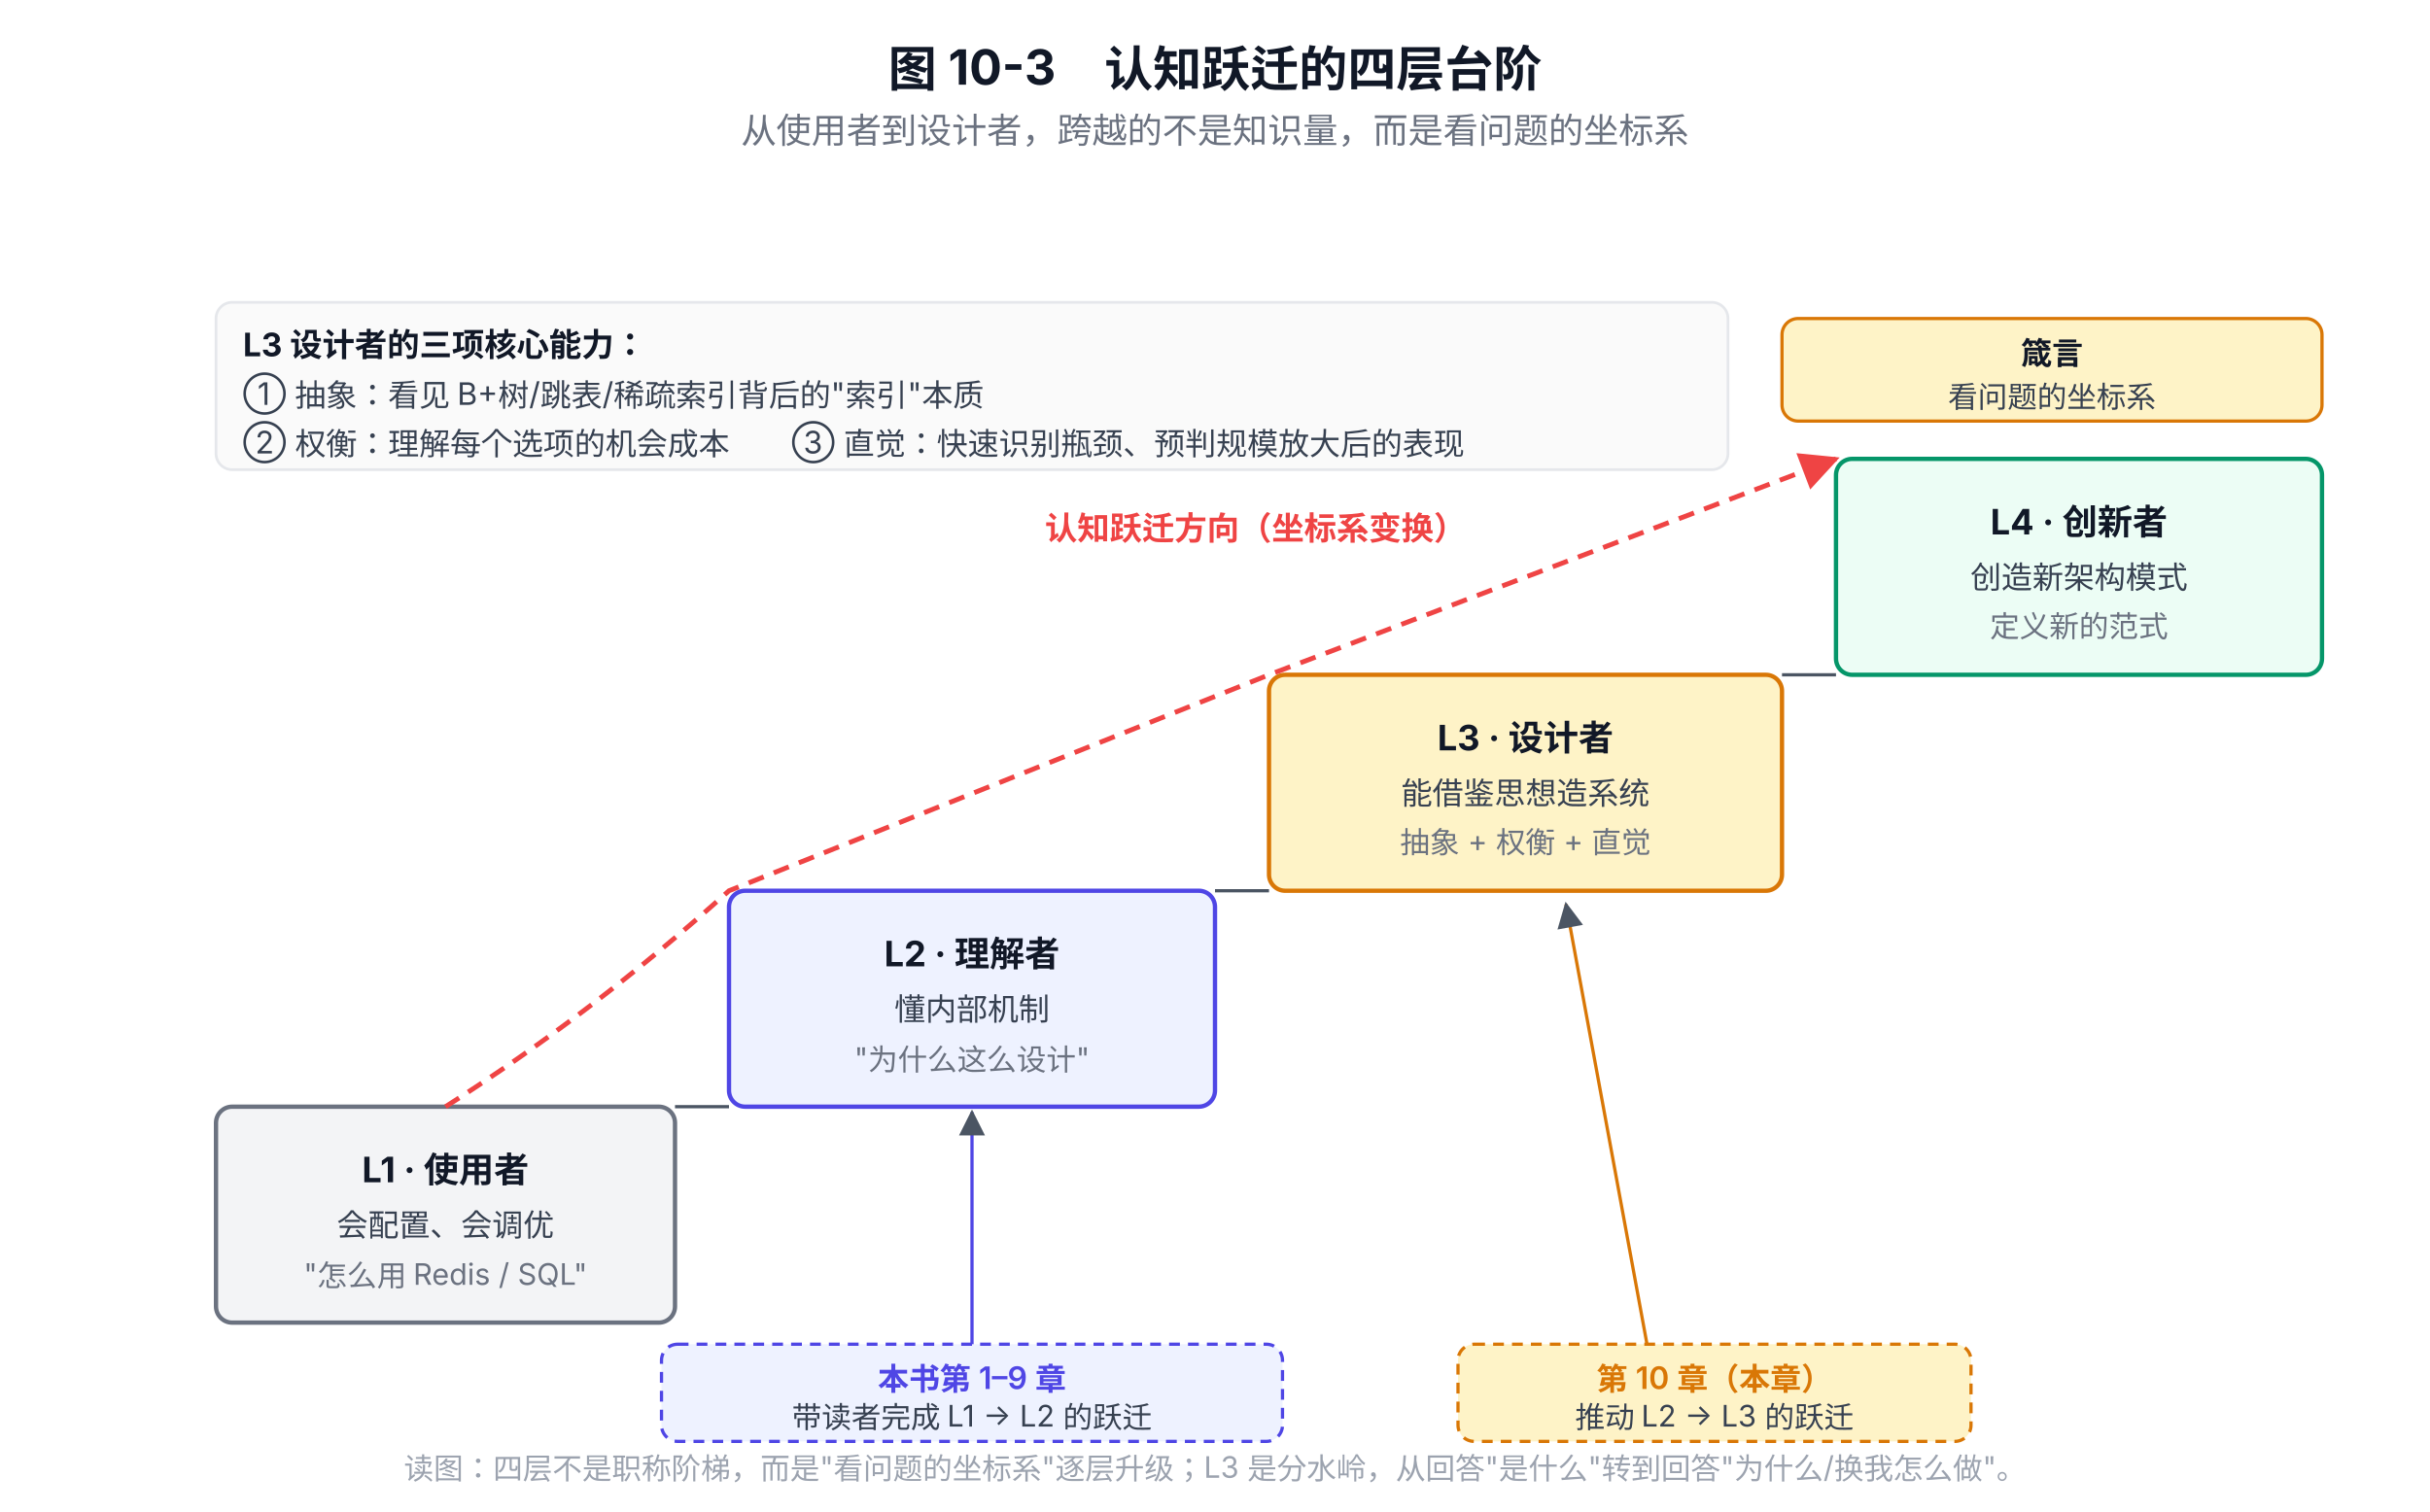
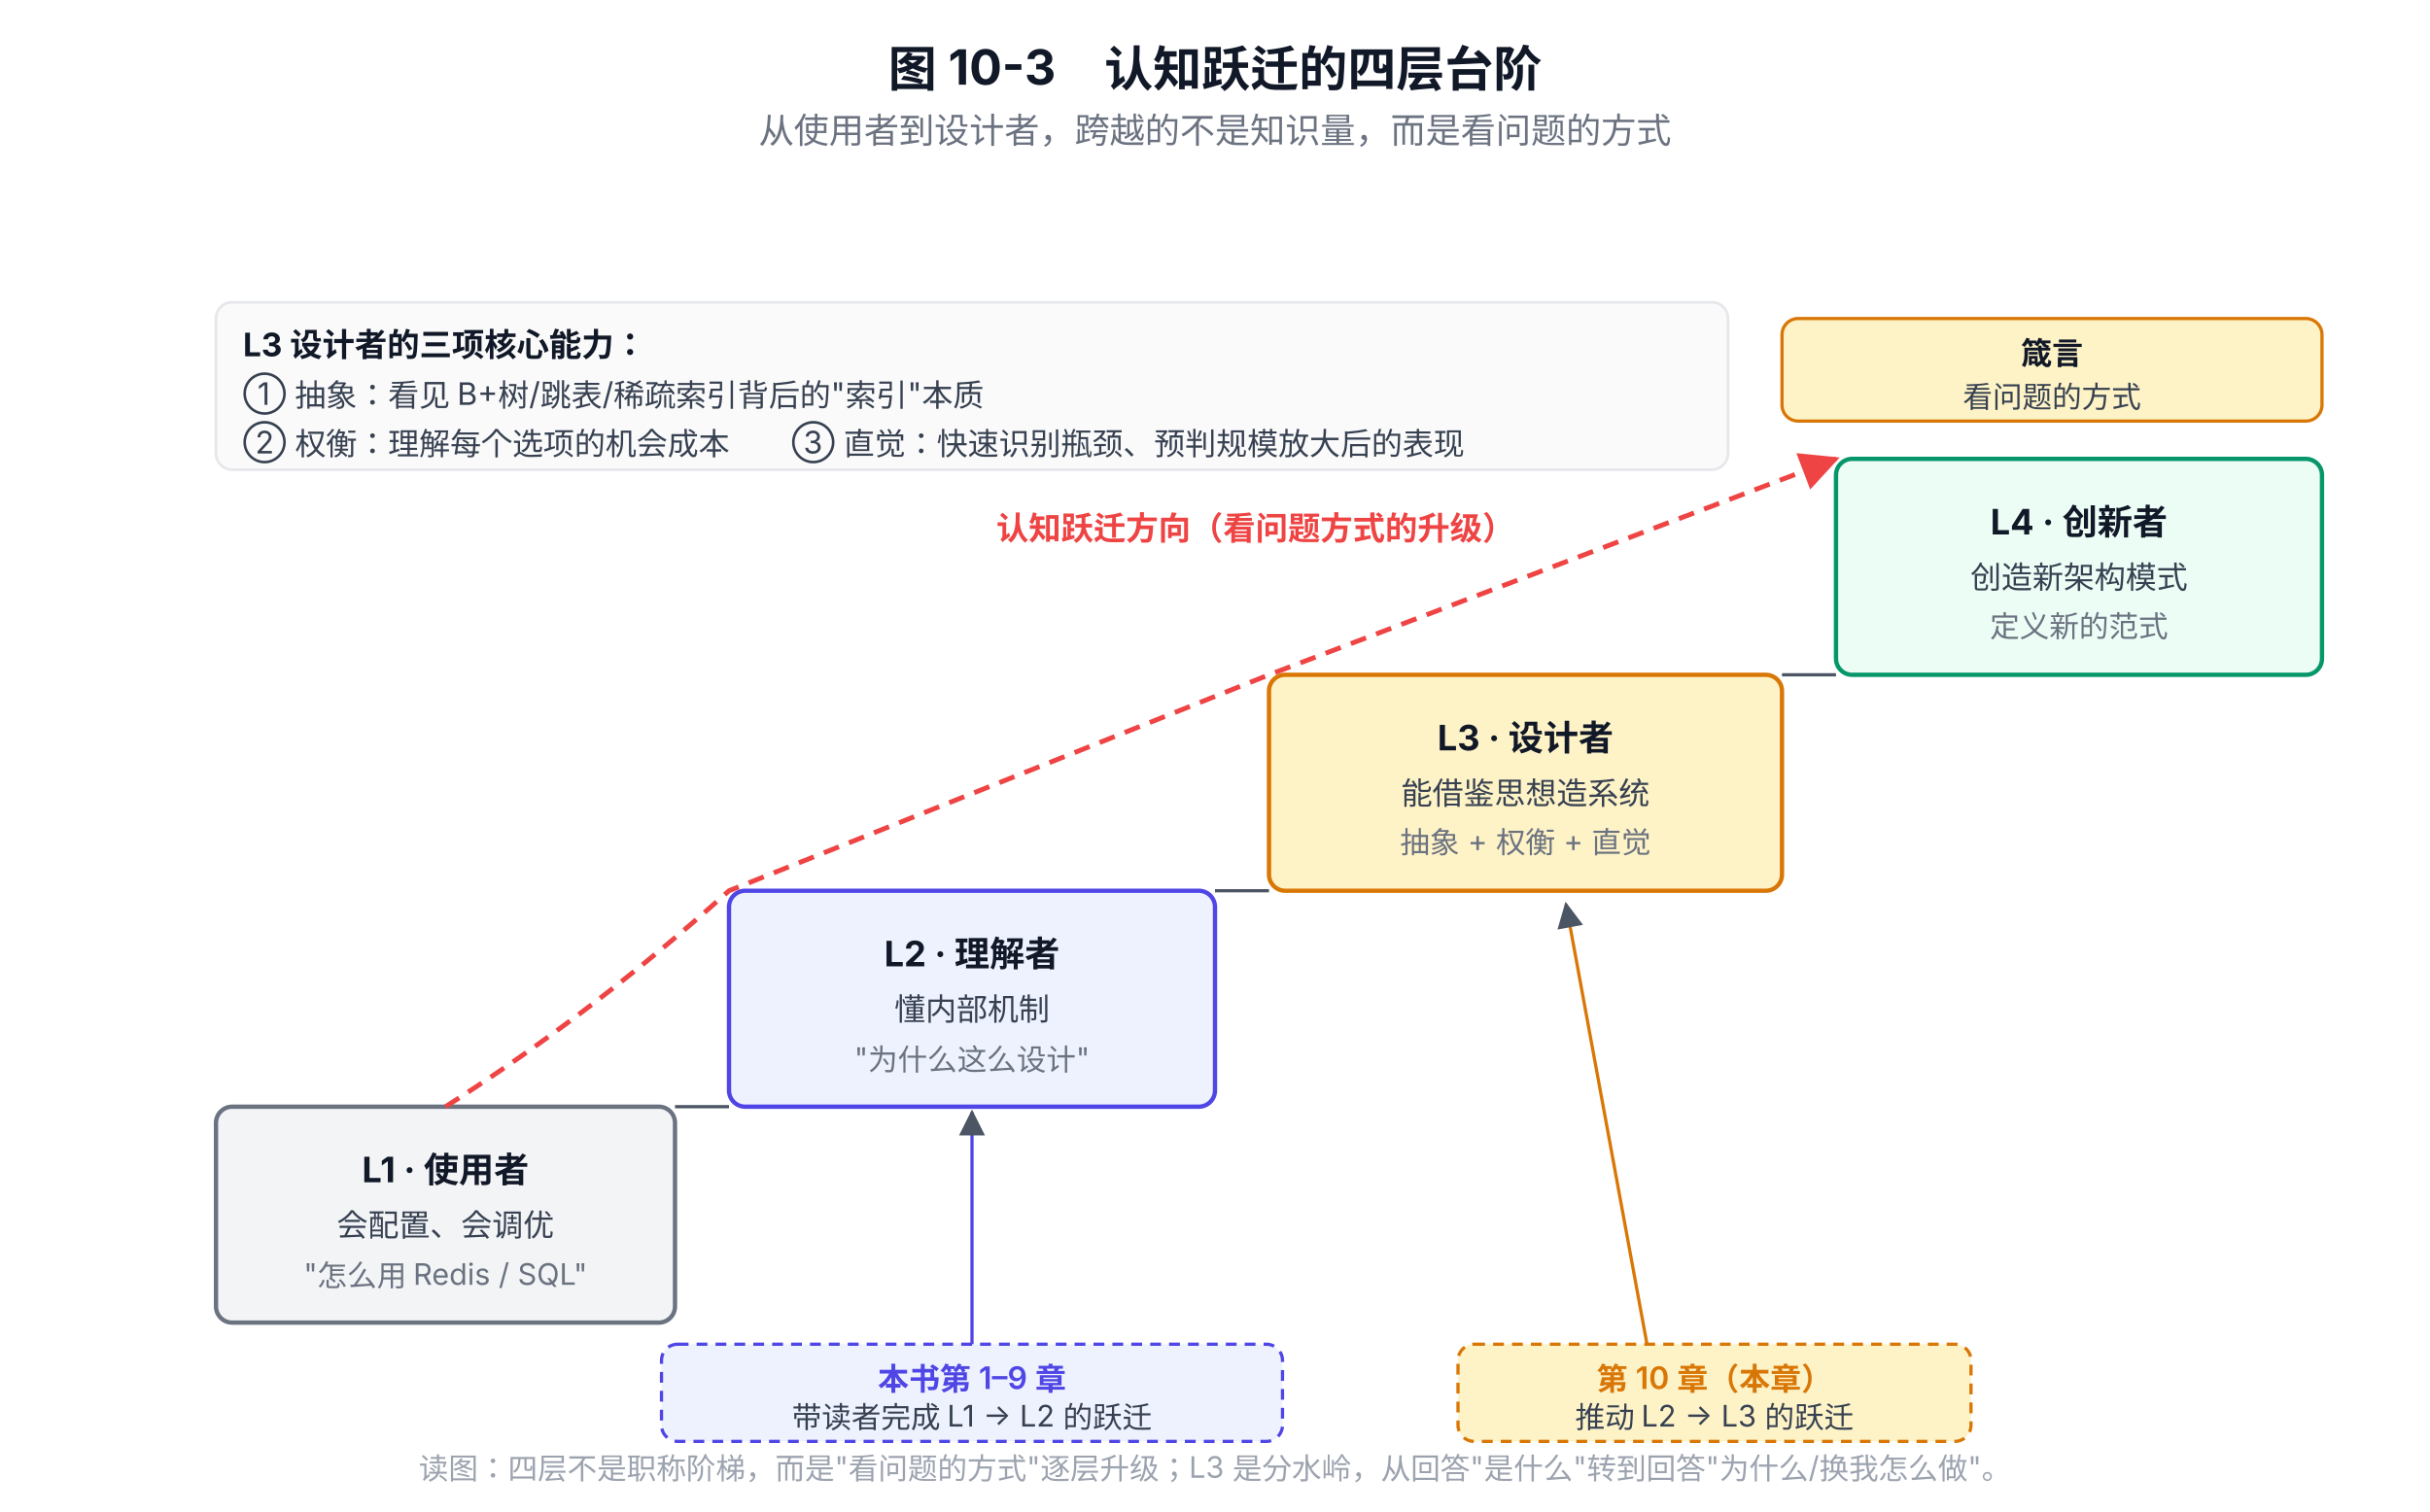
<svg xmlns="http://www.w3.org/2000/svg" viewBox="0 0 900 560" font-family="system-ui, -apple-system, 'PingFang SC', 'Microsoft YaHei', sans-serif">
  <defs>
    <marker id="arrow" viewBox="0 0 10 10" refX="9" refY="5" markerWidth="8" markerHeight="8" orient="auto-start-reverse">
      <path d="M0,0 L10,5 L0,10 z" fill="#EF4444" />
    </marker>
    <marker id="arrowGray" viewBox="0 0 10 10" refX="9" refY="5" markerWidth="8" markerHeight="8" orient="auto-start-reverse">
      <path d="M0,0 L10,5 L0,10 z" fill="#4B5563" />
    </marker>
  </defs>
  <text x="450" y="32" text-anchor="middle" font-size="18" font-weight="700" fill="#111827">图 10-3　认知跃迁的四层台阶</text>
-   <text x="450" y="53" text-anchor="middle" font-size="13" fill="#6B7280">从使用者到设计者，跨越的不是知识量，而是看问题的坐标系</text>
+   <text x="450" y="53" text-anchor="middle" font-size="13" fill="#6B7280">从使用者到设计者，跨越的不是知识量，而是看问题的方式</text>
  <rect x="80" y="410" width="170" height="80" rx="6" fill="#F3F4F6" stroke="#6B7280" stroke-width="1.6" />
  <text x="165" y="438" text-anchor="middle" font-size="13" font-weight="700" fill="#111827">L1 · 使用者</text>
  <text x="165" y="458" text-anchor="middle" font-size="11.5" fill="#374151">会配置、会调优</text>
  <text x="165" y="476" text-anchor="middle" font-size="11" fill="#6B7280">"怎么用 Redis / SQL"</text>
  <rect x="270" y="330" width="180" height="80" rx="6" fill="#EEF2FF" stroke="#4F46E5" stroke-width="1.6" />
  <text x="360" y="358" text-anchor="middle" font-size="13" font-weight="700" fill="#111827">L2 · 理解者</text>
  <text x="360" y="378" text-anchor="middle" font-size="11.5" fill="#374151">懂内部机制</text>
  <text x="360" y="396" text-anchor="middle" font-size="11" fill="#6B7280">"为什么这么设计"</text>
  <rect x="470" y="250" width="190" height="80" rx="6" fill="#FEF3C7" stroke="#D97706" stroke-width="1.6" />
  <text x="565" y="278" text-anchor="middle" font-size="13" font-weight="700" fill="#111827">L3 · 设计者</text>
  <text x="565" y="298" text-anchor="middle" font-size="11.5" fill="#374151">能借鉴思想造系统</text>
  <text x="565" y="316" text-anchor="middle" font-size="11" fill="#6B7280">抽象 + 权衡 + 直觉</text>
  <rect x="680" y="170" width="180" height="80" rx="6" fill="#ECFDF5" stroke="#059669" stroke-width="1.6" />
  <text x="770" y="198" text-anchor="middle" font-size="13" font-weight="700" fill="#111827">L4 · 创新者</text>
  <text x="770" y="218" text-anchor="middle" font-size="11.5" fill="#374151">创造新架构模式</text>
  <text x="770" y="236" text-anchor="middle" font-size="11" fill="#6B7280">定义新的范式</text>
  <line x1="250" y1="410" x2="270" y2="410" stroke="#4B5563" stroke-width="1.2" />
  <line x1="450" y1="330" x2="470" y2="330" stroke="#4B5563" stroke-width="1.2" />
  <line x1="660" y1="250" x2="680" y2="250" stroke="#4B5563" stroke-width="1.2" />
  <path d="M 165 410 Q 220 375 270 330 Q 370 290 470 250 Q 575 210 680 170" fill="none" stroke="#EF4444" stroke-width="1.8" stroke-dasharray="6,4" marker-end="url(#arrow)" />
-   <text x="465" y="200" text-anchor="middle" font-size="12" font-weight="600" fill="#EF4444">认知跃迁方向（坐标系变换）</text>
+   <text x="465" y="200" text-anchor="middle" font-size="12" font-weight="600" fill="#EF4444">认知跃迁方向（看问题方式的升级）</text>
  <rect x="245" y="498" width="230" height="36" rx="6" fill="#EEF2FF" stroke="#4F46E5" stroke-width="1.2" stroke-dasharray="4,3" />
  <text x="360" y="515" text-anchor="middle" font-size="11.5" font-weight="600" fill="#4F46E5">本书第 1–9 章</text>
  <text x="360" y="529" text-anchor="middle" font-size="11" fill="#374151">带读者完成 L1 → L2 的跃迁</text>
  <line x1="360" y1="498" x2="360" y2="412" stroke="#4F46E5" stroke-width="1.2" marker-end="url(#arrowGray)" />
  <rect x="540" y="498" width="190" height="36" rx="6" fill="#FEF3C7" stroke="#D97706" stroke-width="1.2" stroke-dasharray="4,3" />
  <text x="635" y="515" text-anchor="middle" font-size="11.5" font-weight="600" fill="#D97706">第 10 章（本章）</text>
  <text x="635" y="529" text-anchor="middle" font-size="11" fill="#374151">推动 L2 → L3 的跃迁</text>
  <line x1="610" y1="498" x2="580" y2="335" stroke="#D97706" stroke-width="1.2" marker-end="url(#arrowGray)" />
  <rect x="80" y="112" width="560" height="62" rx="6" fill="#FAFAFA" stroke="#E5E7EB" stroke-width="1" />
  <text x="90" y="132" font-size="12" font-weight="700" fill="#111827">L3 设计者的三项核心能力：</text>
  <text x="90" y="150" font-size="11.5" fill="#374151">① 抽象：看见 B+树/跳表/稀疏索引背后的"索引"本质</text>
  <text x="90" y="168" font-size="11.5" fill="#374151">② 权衡：理解每个选项的机会成本　　③ 直觉：快速识别瓶颈、预判规模放大后的表现</text>
  <rect x="660" y="118" width="200" height="38" rx="6" fill="#FEF3C7" stroke="#D97706" stroke-width="1.2" />
  <text x="760" y="135" text-anchor="middle" font-size="11.5" font-weight="700" fill="#111827">箴言</text>
-   <text x="760" y="151" text-anchor="middle" font-size="11" fill="#374151">看问题的坐标系</text>
-   <text x="450" y="548" text-anchor="middle" font-size="11" fill="#9CA3AF">读图：四层不是职称阶梯，而是"看问题的坐标系"逐层升级；L3 是分水岭，从回答"是什么"转到回答"为什么/换我怎么做"。</text>
+   <text x="760" y="151" text-anchor="middle" font-size="11" fill="#374151">看问题的方式</text>
+   <text x="450" y="548" text-anchor="middle" font-size="11" fill="#9CA3AF">读图：四层不是职称阶梯，而是"看问题的方式"逐层升级；L3 是分水岭，从回答"是什么"转到回答"为什么/换我怎么做"。</text>
</svg>
